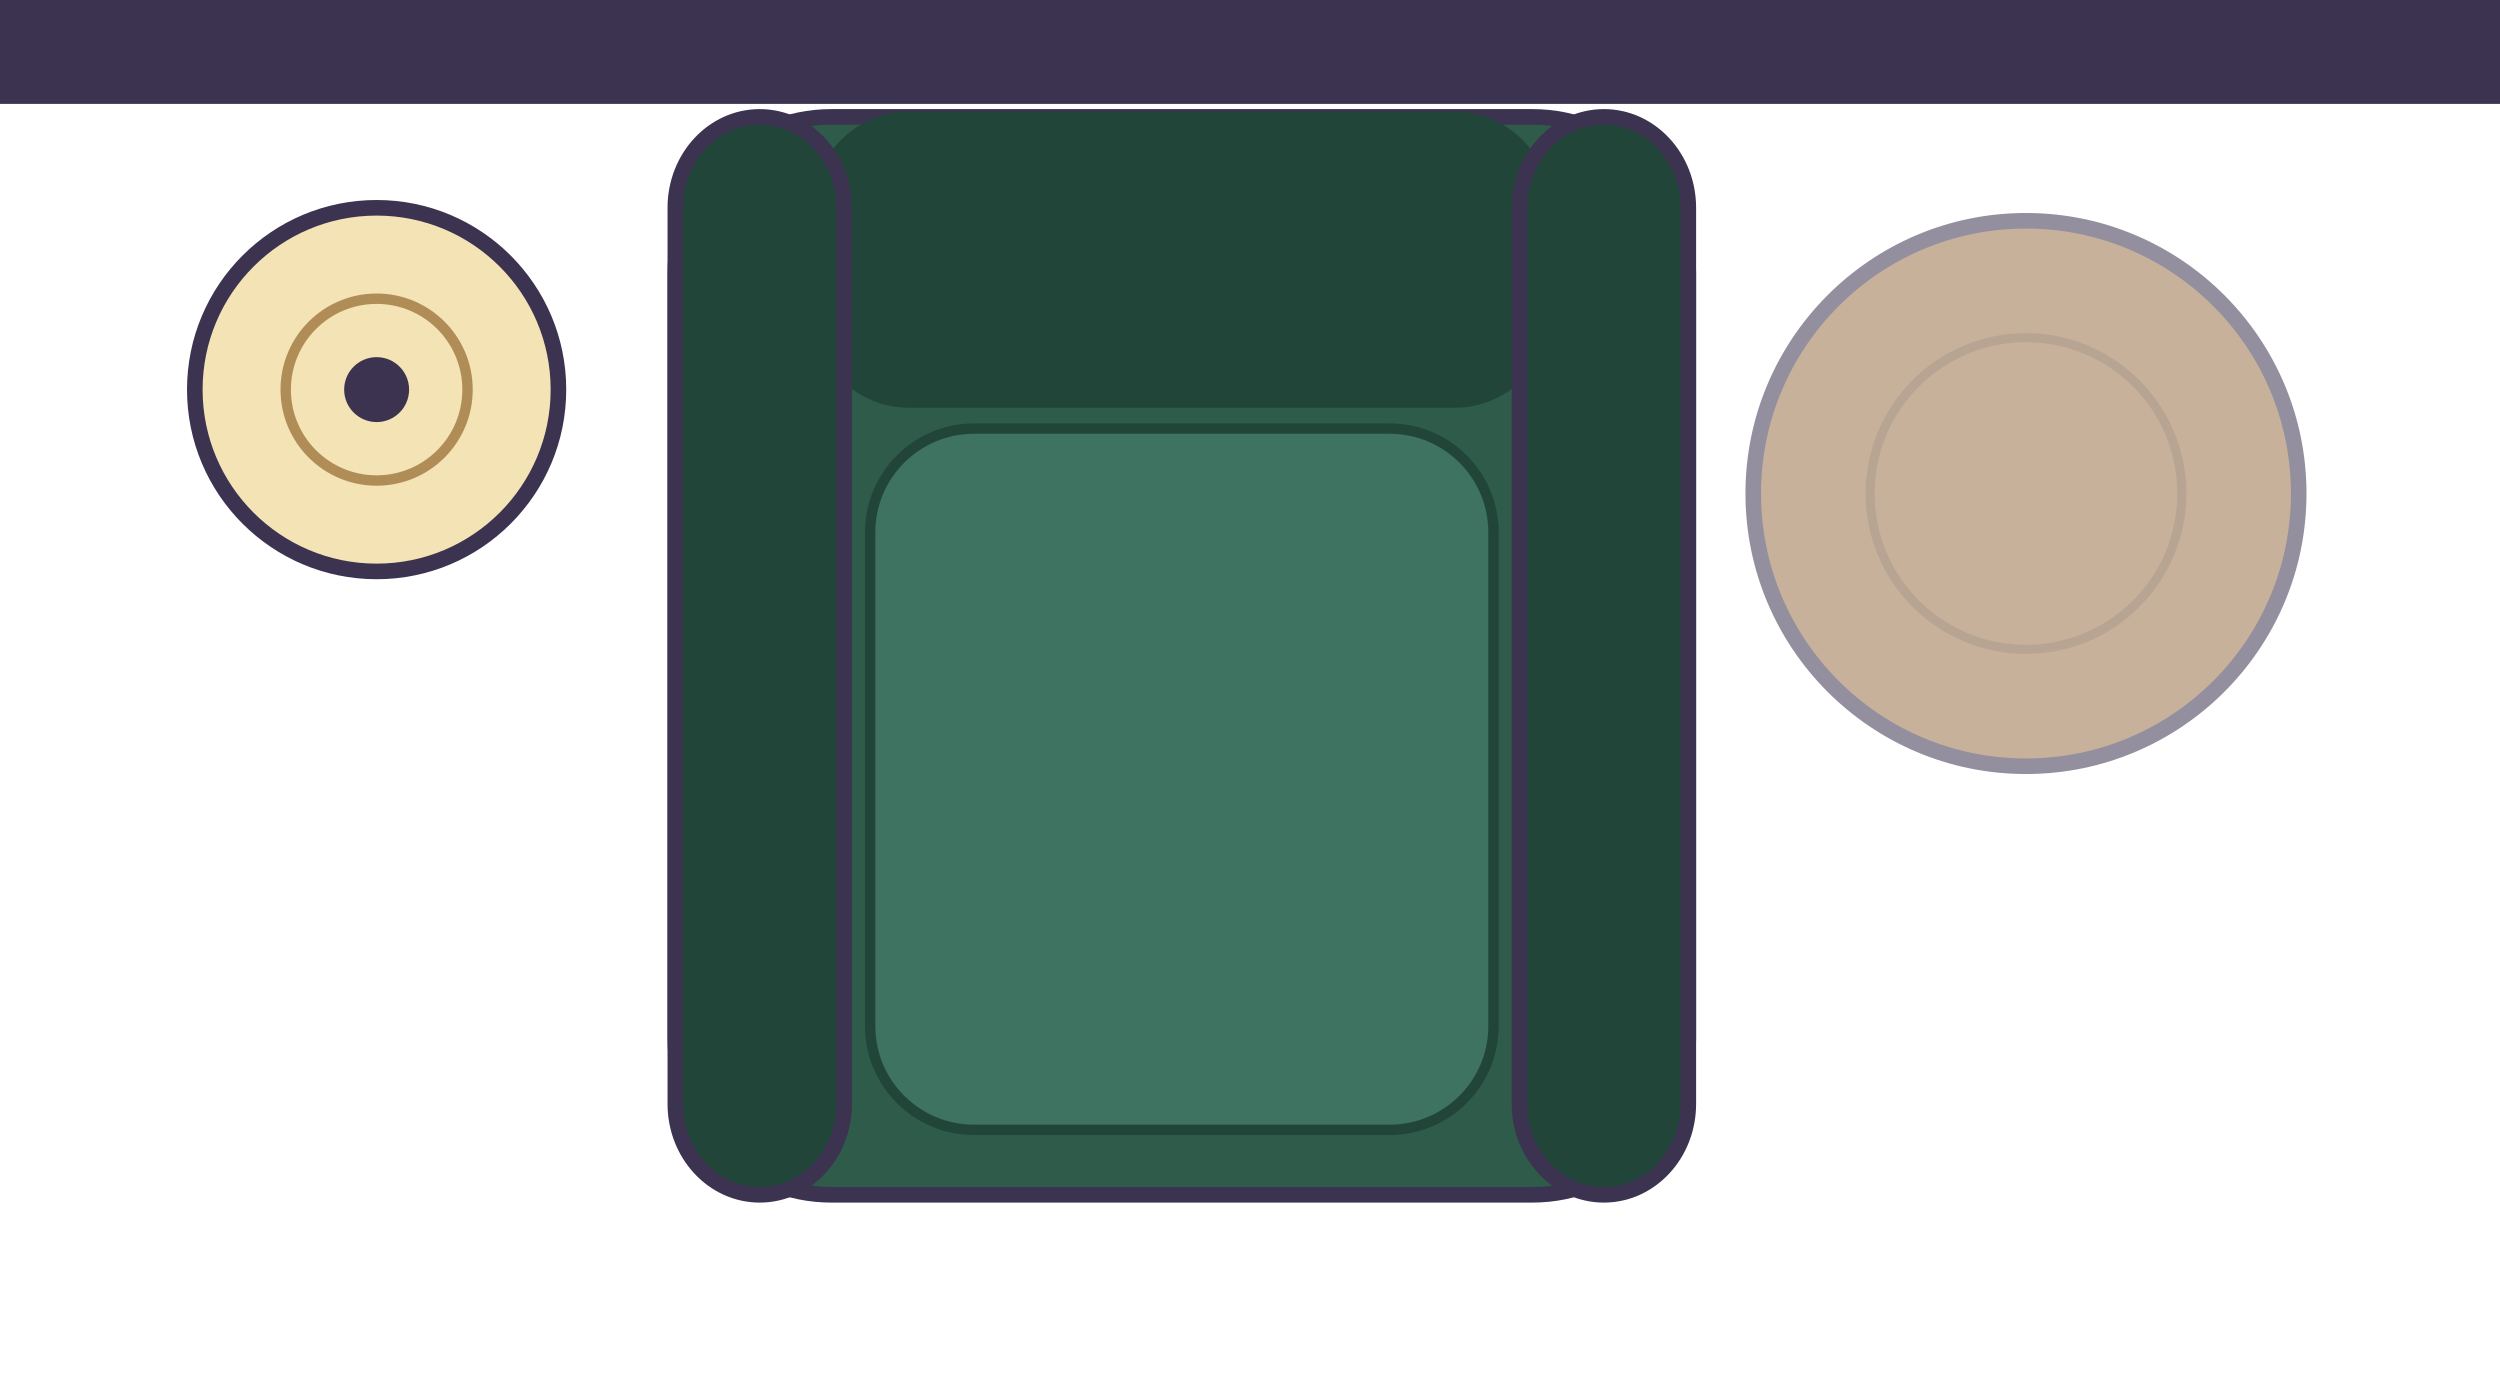
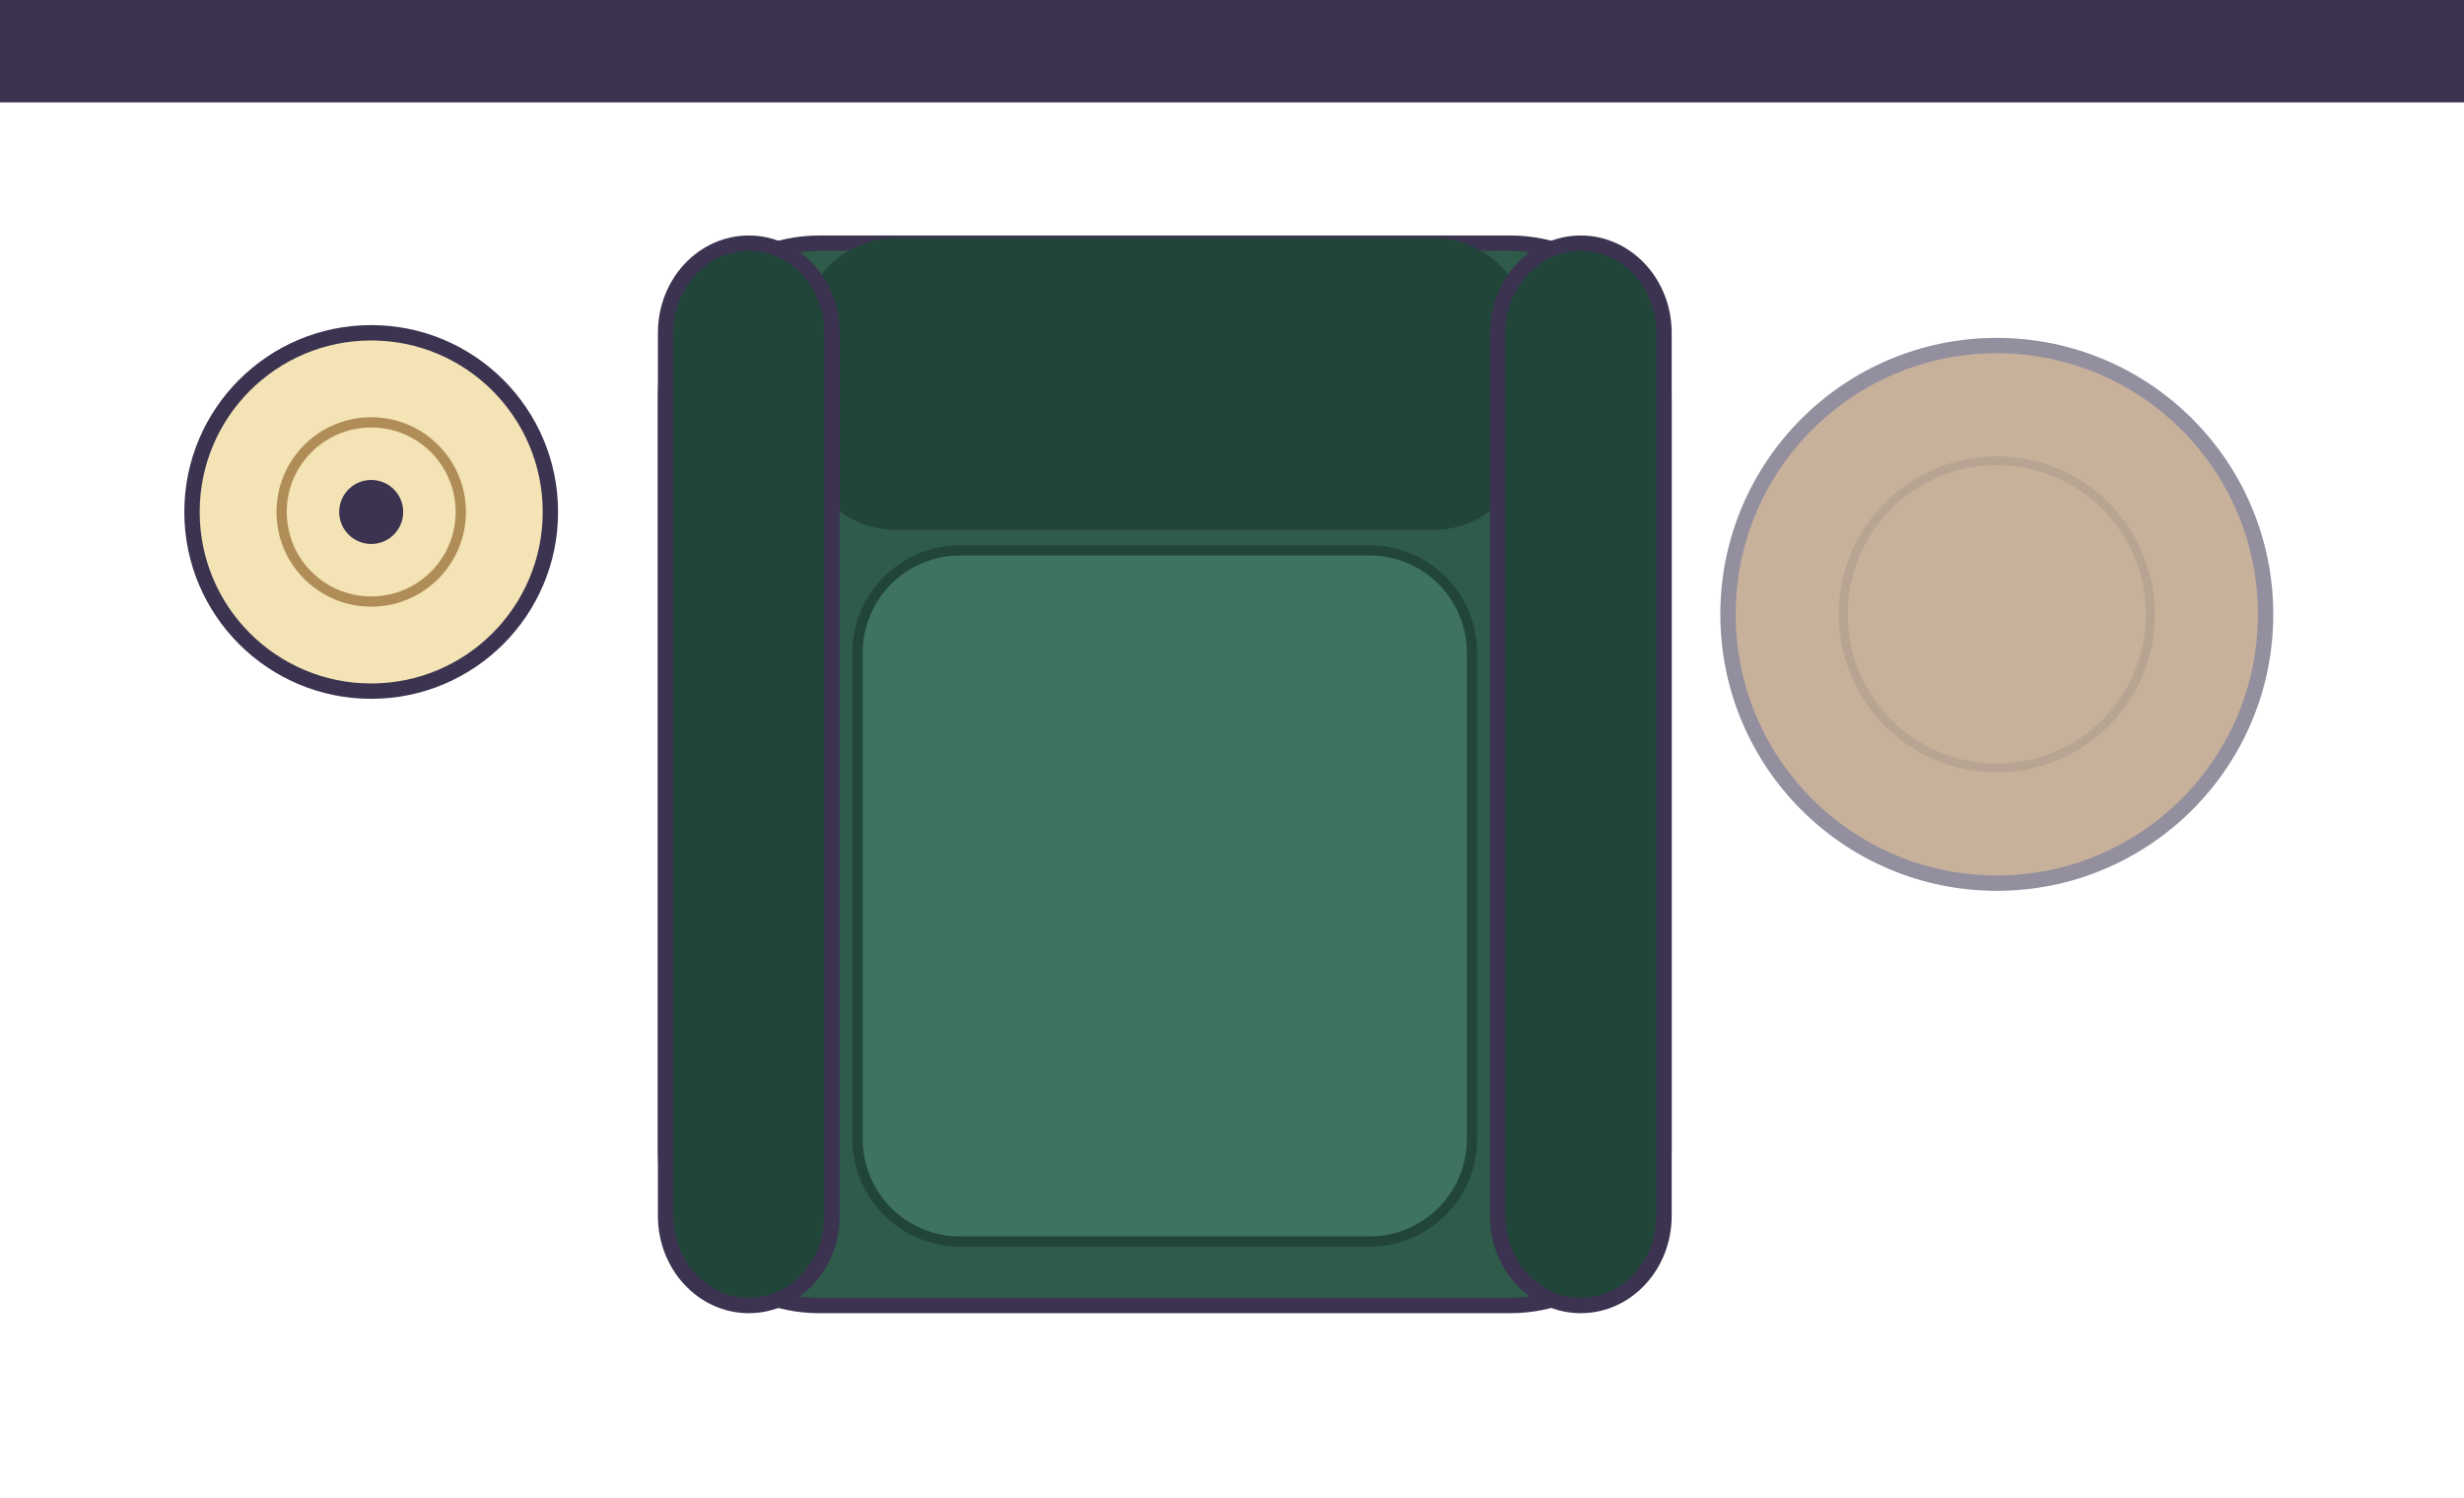
- <svg xmlns="http://www.w3.org/2000/svg" viewBox="0 0 192.5 107" role="img" aria-label="Reading chair and lamp">
+ <svg xmlns="http://www.w3.org/2000/svg" viewBox="0 0 192.5 117" role="img" aria-label="Reading chair and lamp">
  <rect x="0" y="0" width="192.5" height="8" fill="#3B3350" />
  <g>
-     <svg x="51" y="8" width="80" height="85" viewBox="0 0 80 85" preserveAspectRatio="none" overflow="visible">
+     <svg x="51" y="18" width="80" height="85" viewBox="0 0 80 85" preserveAspectRatio="none" overflow="visible">
      <g stroke-linejoin="round" stroke-linecap="round">
        <rect x="1" y="1" width="78" height="83" rx="12" fill="#2F5B4A" stroke="#3B3350" stroke-width="1.2" vector-effect="non-scaling-stroke" />
        <rect x="12" y="1" width="56" height="22" rx="7" fill="#22453A" stroke="#22453A" stroke-width="0.8" vector-effect="non-scaling-stroke" />
        <rect x="1" y="1" width="13" height="83" rx="7" fill="#22453A" stroke="#3B3350" stroke-width="1.2" vector-effect="non-scaling-stroke" />
        <rect x="66" y="1" width="13" height="83" rx="7" fill="#22453A" stroke="#3B3350" stroke-width="1.2" vector-effect="non-scaling-stroke" />
        <rect x="16" y="25" width="48" height="54" rx="8" fill="#3E7261" stroke="#22453A" stroke-width="0.8" vector-effect="non-scaling-stroke" />
      </g>
    </svg>
  </g>
  <g>
-     <svg x="14" y="15" width="30" height="30" viewBox="0 0 30 30" preserveAspectRatio="none" overflow="visible">
+     <svg x="14" y="25" width="30" height="30" viewBox="0 0 30 30" preserveAspectRatio="none" overflow="visible">
      <g stroke-linejoin="round" stroke-linecap="round">
        <circle cx="15" cy="15" r="14" fill="#F3E3B5" stroke="#3B3350" stroke-width="1.2" vector-effect="non-scaling-stroke" />
        <circle cx="15" cy="15" r="7" fill="none" stroke="#B08D57" stroke-width="0.8" vector-effect="non-scaling-stroke" />
        <circle cx="15" cy="15" r="2.5" fill="#3B3350" />
      </g>
    </svg>
  </g>
  <g opacity="0.55">
-     <svg x="133.5" y="15.5" width="45" height="45" viewBox="0 0 45 45" preserveAspectRatio="none" overflow="visible">
+     <svg x="133.5" y="25.5" width="45" height="45" viewBox="0 0 45 45" preserveAspectRatio="none" overflow="visible">
      <g stroke-linejoin="round" stroke-linecap="round">
        <circle cx="22.5" cy="22.5" r="21" fill="#9A7149" stroke="#3B3350" stroke-width="1.2" vector-effect="non-scaling-stroke" />
        <circle cx="22.5" cy="22.5" r="12" fill="none" stroke="#7E5A38" stroke-width="0.7" vector-effect="non-scaling-stroke" />
      </g>
    </svg>
  </g>
</svg>
